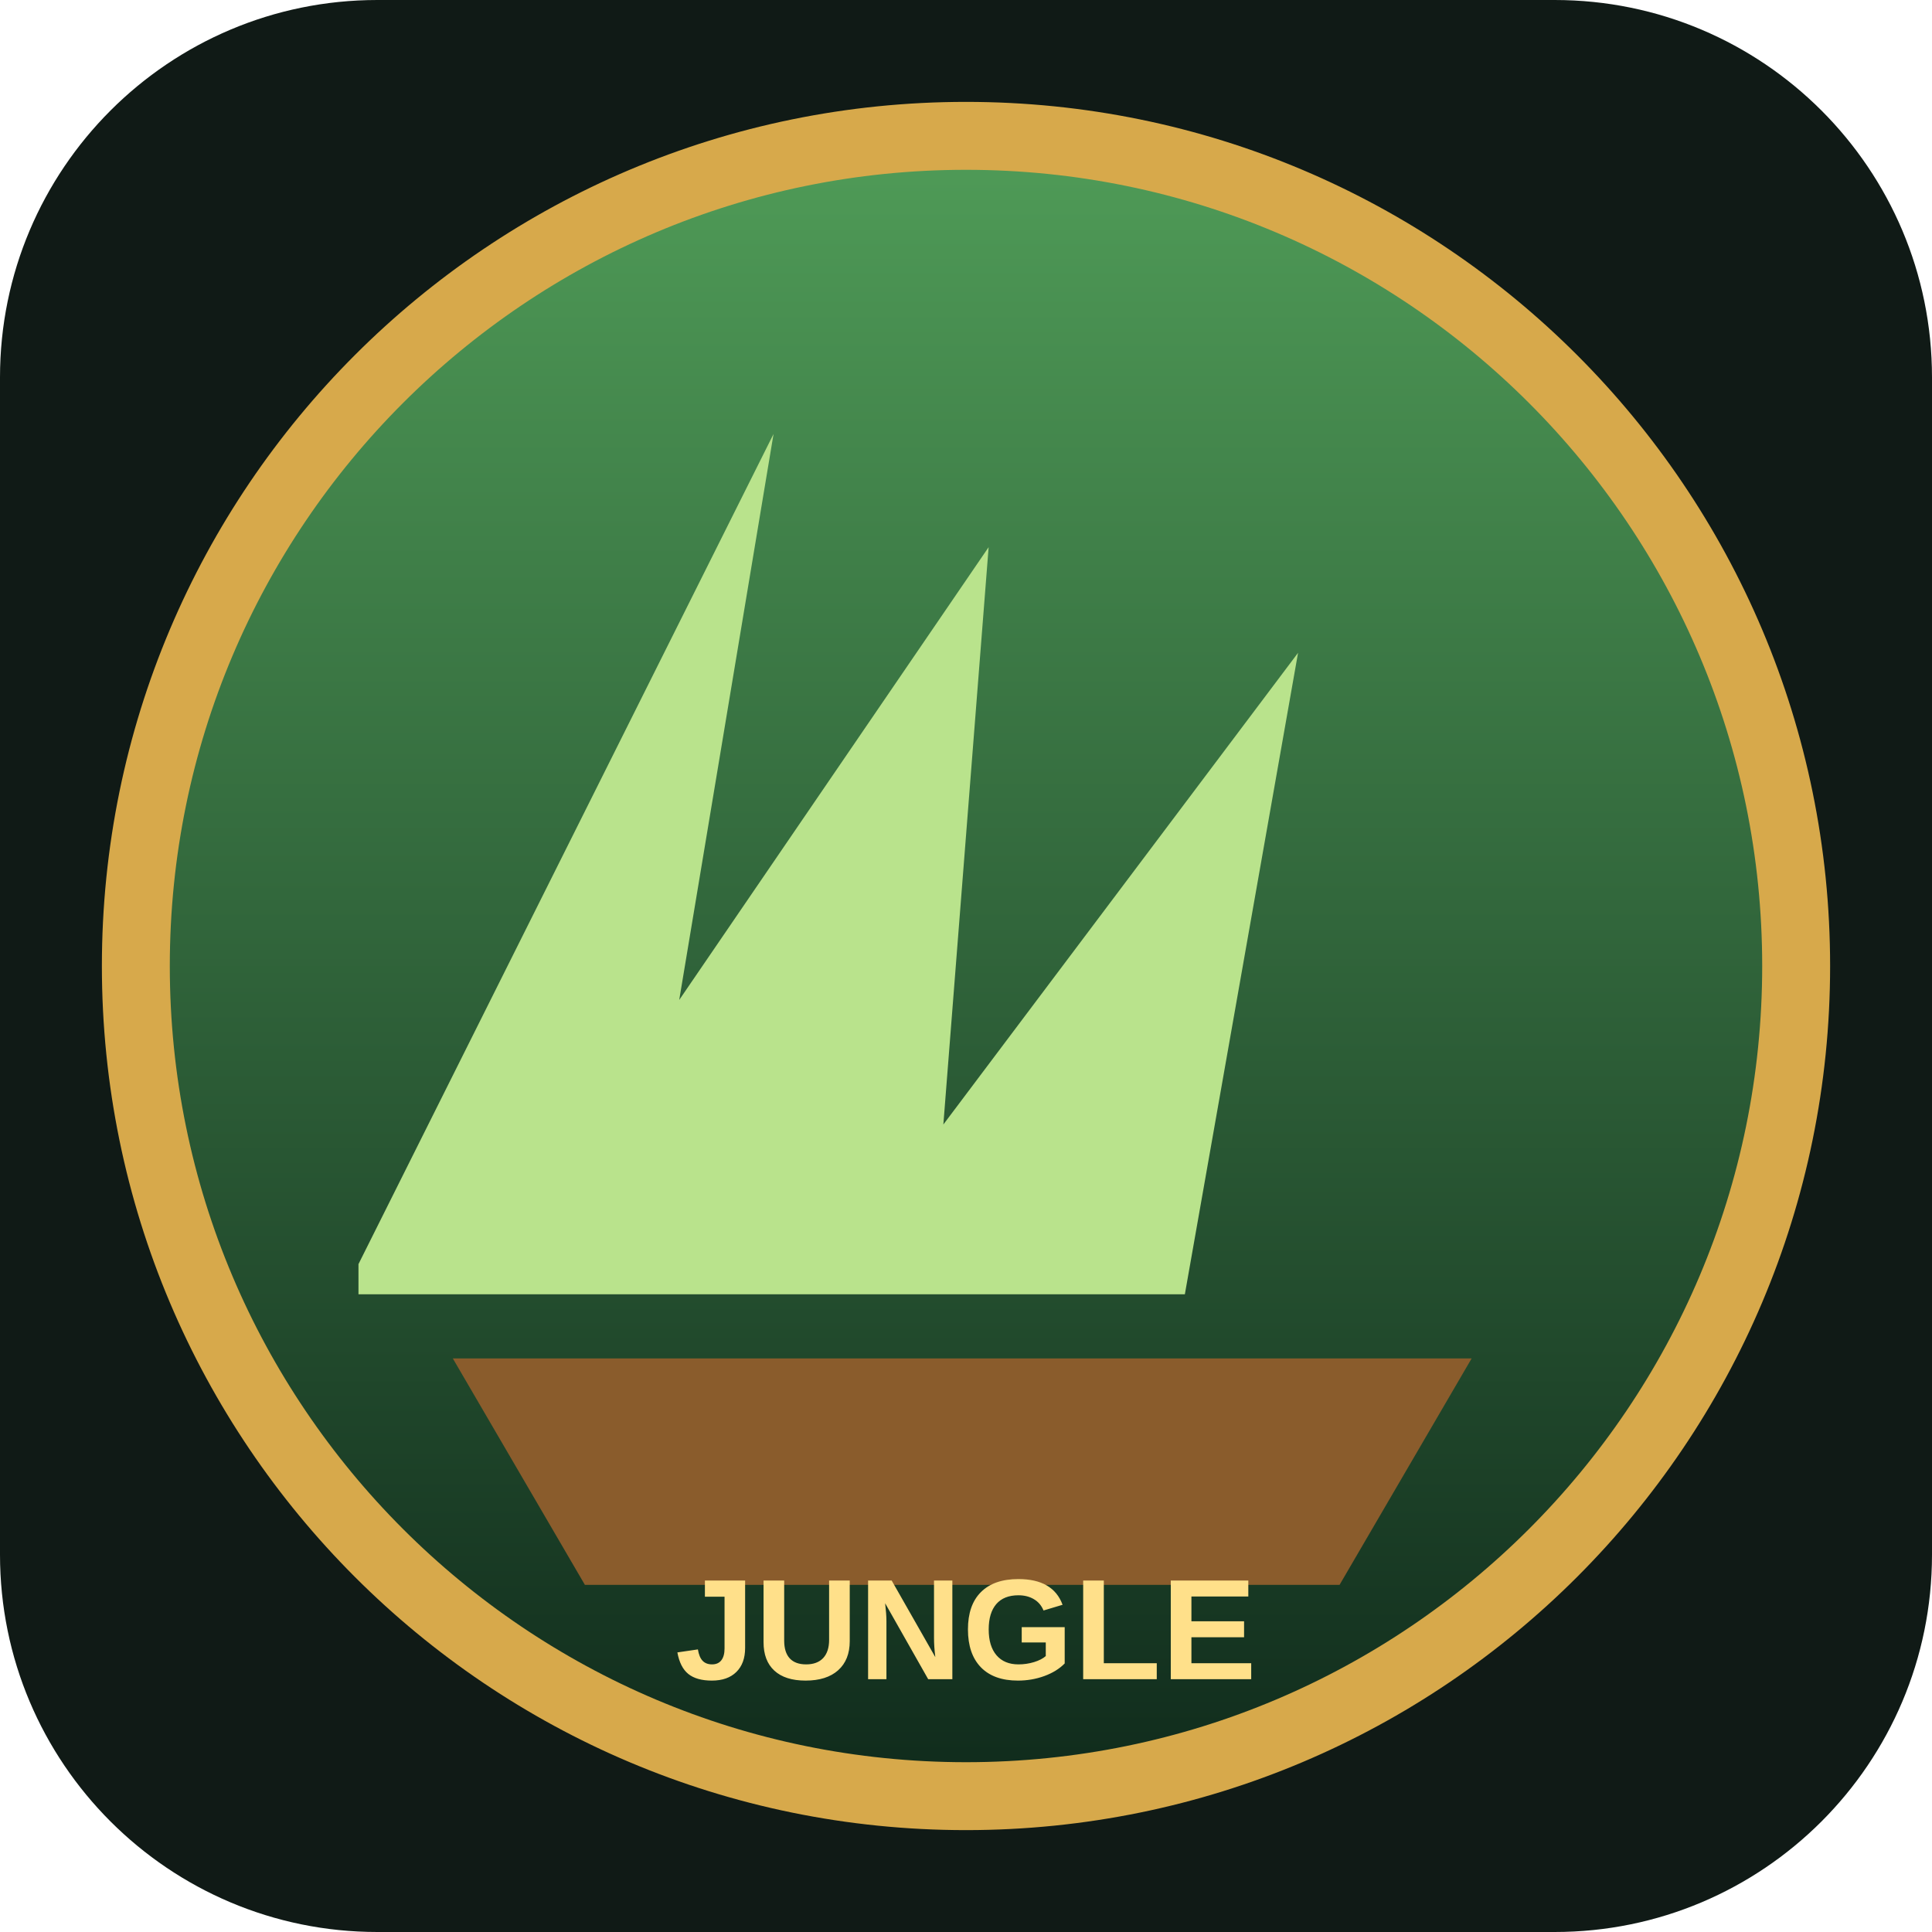
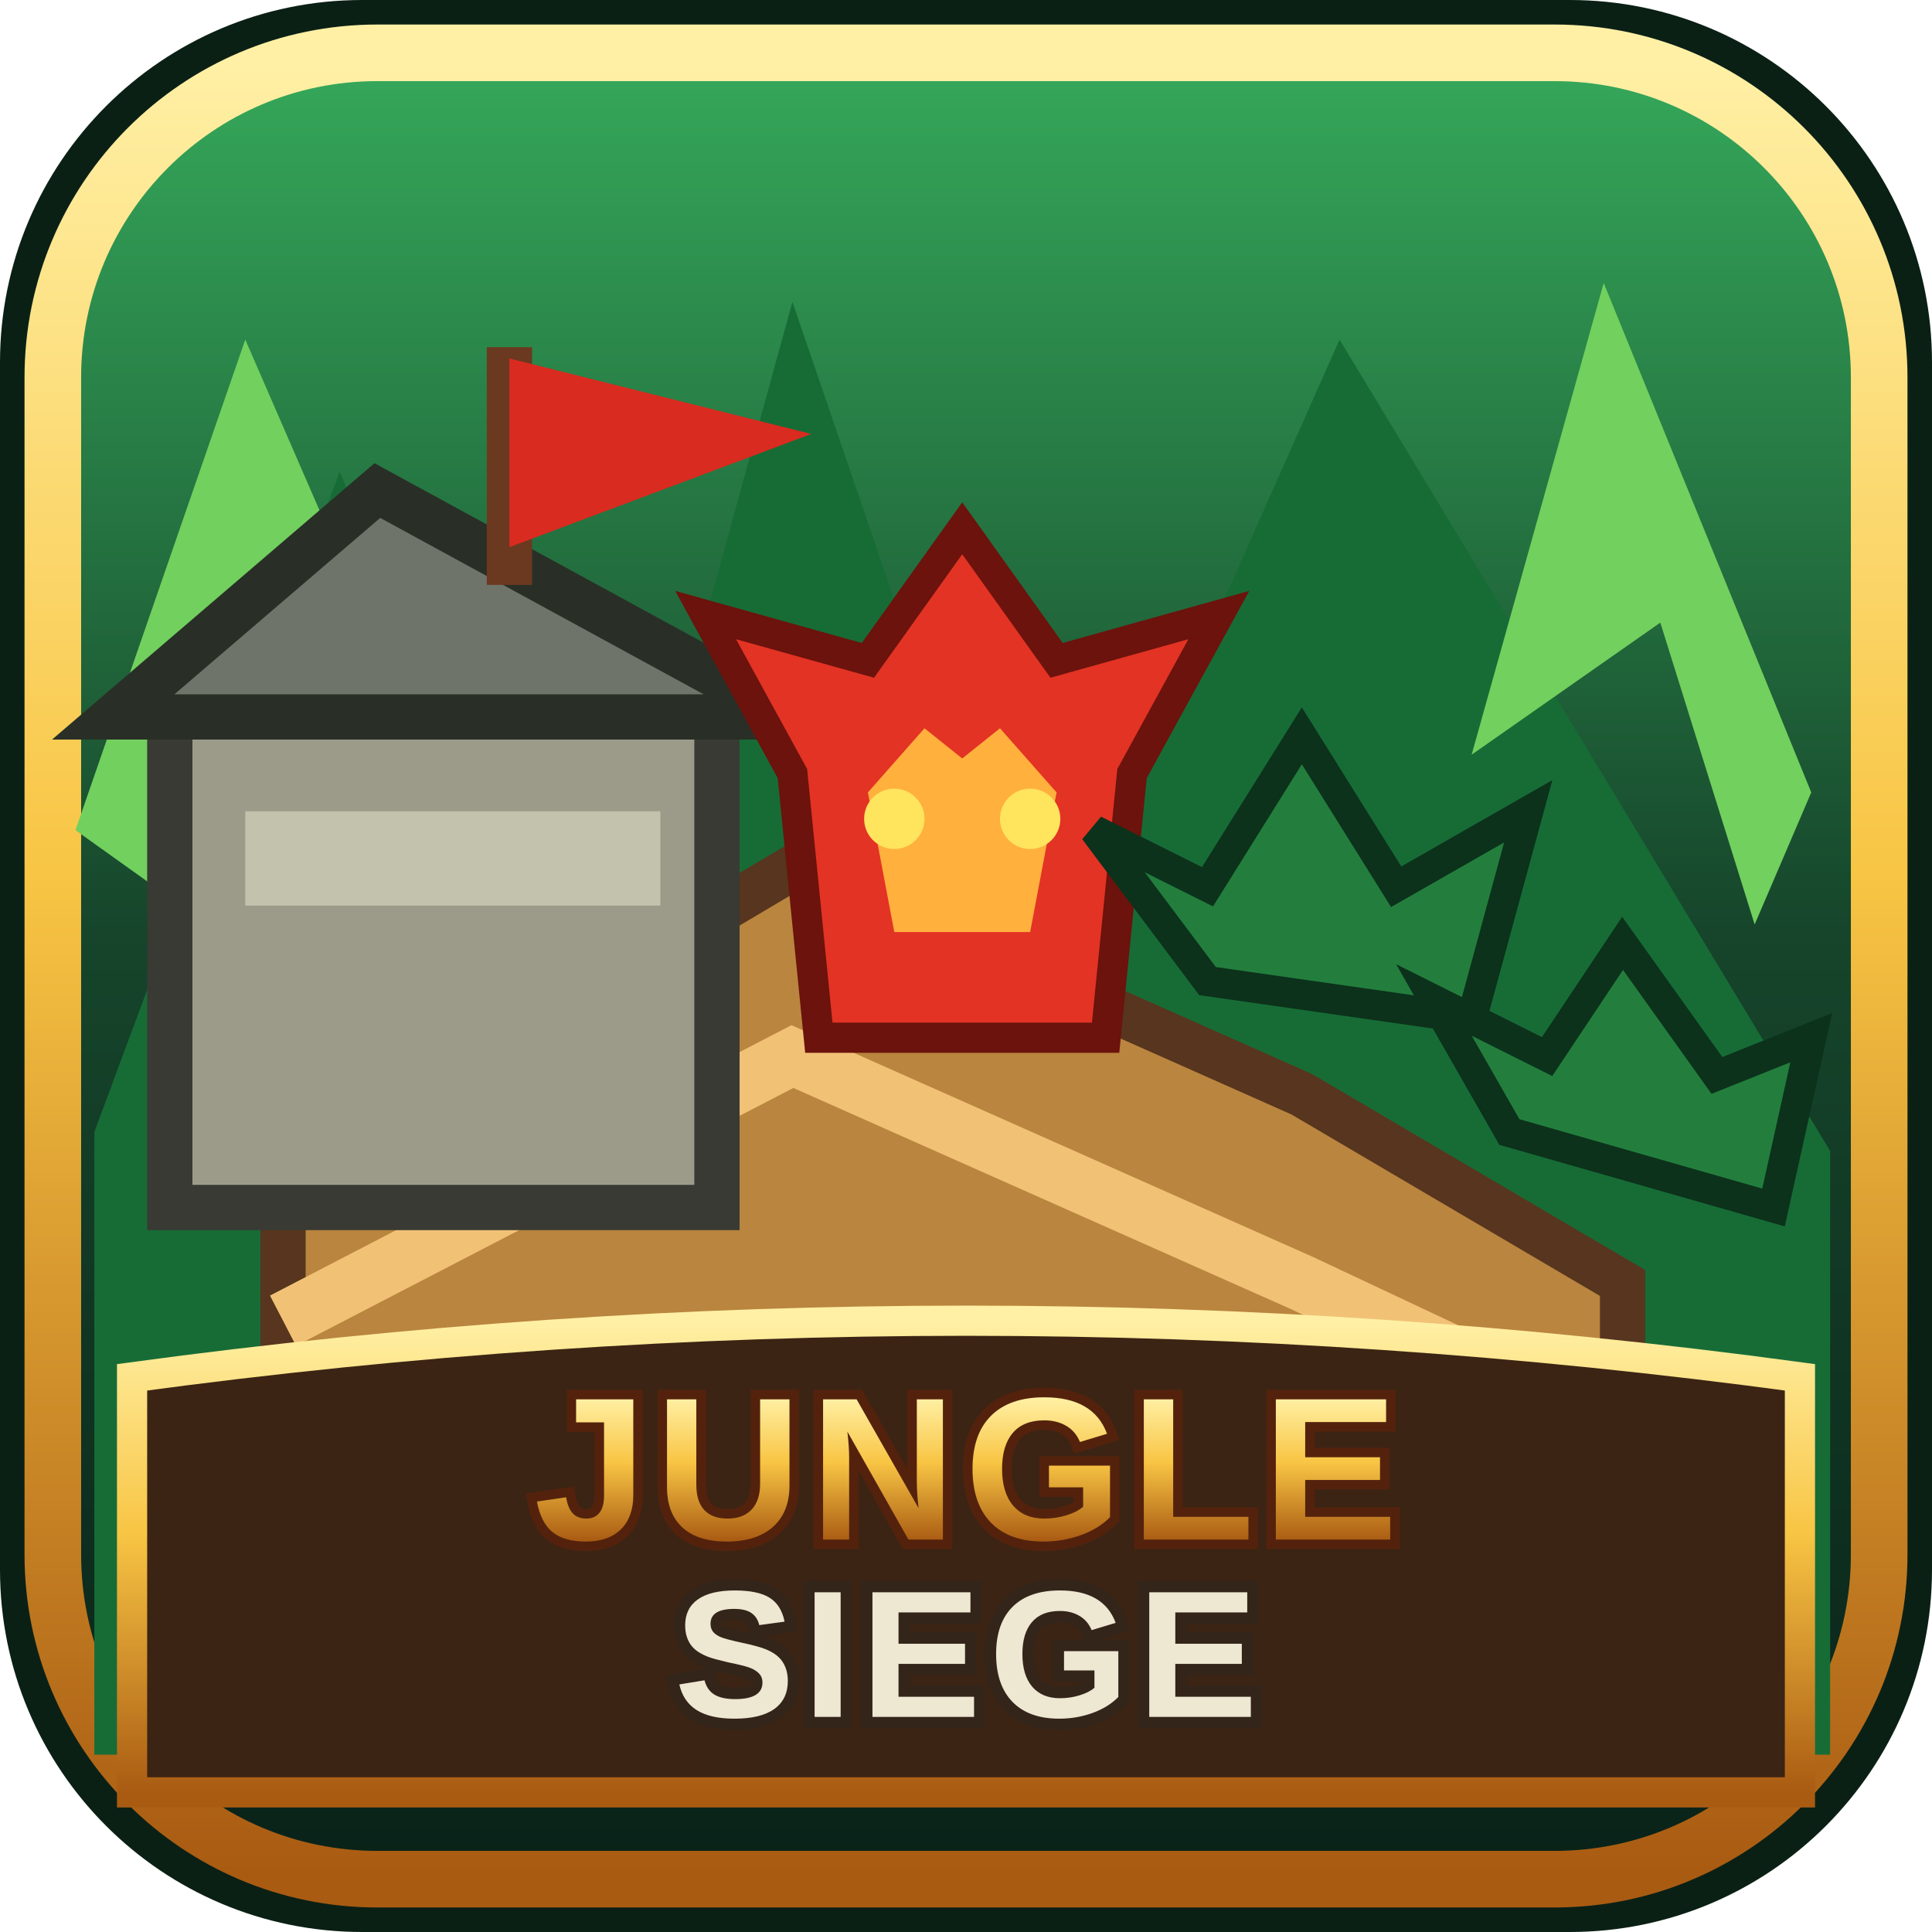
<svg xmlns="http://www.w3.org/2000/svg" viewBox="0 0 512 512">
  <defs>
-     <linearGradient id="g" x2="0" y2="1">
-       <stop stop-color="#4f9b57" />
-       <stop offset="1" stop-color="#102b1c" />
+     <linearGradient id="bg" x2="0" y2="1">
+       <stop stop-color="#35a85a" />
+       <stop offset=".48" stop-color="#16452b" />
+       <stop offset="1" stop-color="#092219" />
+     </linearGradient>
+     <linearGradient id="gold" x2="0" y2="1">
+       <stop stop-color="#fff0a5" />
+       <stop offset=".45" stop-color="#f8c544" />
+       <stop offset="1" stop-color="#a95b12" />
+     </linearGradient>
+     <linearGradient id="red" x2="0" y2="1">
+       <stop stop-color="#ff6541" />
+       <stop offset="1" stop-color="#8e1713" />
    </linearGradient>
  </defs>
-   <rect width="512" height="512" rx="100" fill="#101a16" />
-   <circle cx="256" cy="256" r="220" fill="url(#g)" stroke="#d7a94b" stroke-width="18" />
-   <path d="M95 335 205 115l-25 150 82-120-12 153 94-125-30 170H95Z" fill="#b9e38c" />
-   <path d="M120 360h270l-35 60H155Z" fill="#8a5c2c" />
-   <text x="256" y="445" text-anchor="middle" font-family="Arial" font-weight="bold" font-size="38" fill="#ffe08a">JUNGLE</text>
+   <rect width="512" height="512" rx="96" fill="#0b2015" />
+   <rect x="14" y="14" width="484" height="484" rx="86" fill="url(#bg)" stroke="url(#gold)" stroke-width="15" />
+   <path d="M25 300 90 125 155 280 210 80 275 270 355 90 485 305 485 465 25 465Z" fill="#176c36" />
+   <g fill="#72d05e">
+     <path d="M20 220 65 90 115 205 70 170 55 245Z" />
+     <path d="M480 210 425 75 390 200 440 165 465 245Z" />
+   </g>
+   <path d="M75 310 210 230 345 290 430 340 430 420 75 420Z" fill="#ba853f" stroke="#57351e" stroke-width="12" />
+   <path d="M75 350 210 280 345 340 430 380" fill="none" stroke="#f1c276" stroke-width="15" />
+   <g>
+     <path d="M45 320 45 185 190 185 190 320Z" fill="#9c9b8a" stroke="#393a34" stroke-width="12" />
+     <path d="M30 190 100 130 210 190Z" fill="#6f746a" stroke="#292f27" stroke-width="12" />
+     <rect x="65" y="215" width="110" height="25" fill="#c2c2ad" />
+     <path d="M135 155V92" stroke="#6b3920" stroke-width="12" />
+     <path d="M135 95 215 115 135 145Z" fill="#d92b1f" />
+   </g>
+   <g transform="translate(255 205)">
+     <path d="M-45 0-68-42-25-30 0-65 25-30 68-42 45 0 38 70-38 70Z" fill="#e33324" stroke="#6b130c" stroke-width="8" />
+     <path d="M-25 5-10-12 0-4 10-12 25 5 18 42-18 42Z" fill="#ffb03d" />
+     <circle cx="-18" cy="12" r="8" fill="#ffe45e" />
+     <circle cx="18" cy="12" r="8" fill="#ffe45e" />
+   </g>
+   <g fill="#237e3d" stroke="#0c321b" stroke-width="8">
+     <path d="M320 260 290 220 320 235 345 195 370 235 405 215 390 270Z" />
+     <path d="M400 300 380 265 410 280 430 250 455 285 480 275 470 320Z" />
+   </g>
+   <path d="M35 365Q256 335 477 365V475H35Z" fill="#3c2414" stroke="url(#gold)" stroke-width="8" />
+   <text x="256" y="408" text-anchor="middle" font-family="Arial,sans-serif" font-weight="900" font-size="54" letter-spacing="2" fill="url(#gold)" stroke="#54220c" stroke-width="5" paint-order="stroke">JUNGLE</text>
+   <text x="256" y="455" text-anchor="middle" font-family="Arial,sans-serif" font-weight="900" font-size="48" letter-spacing="2" fill="#eee7d2" stroke="#33251a" stroke-width="6" paint-order="stroke">SIEGE</text>
</svg>
